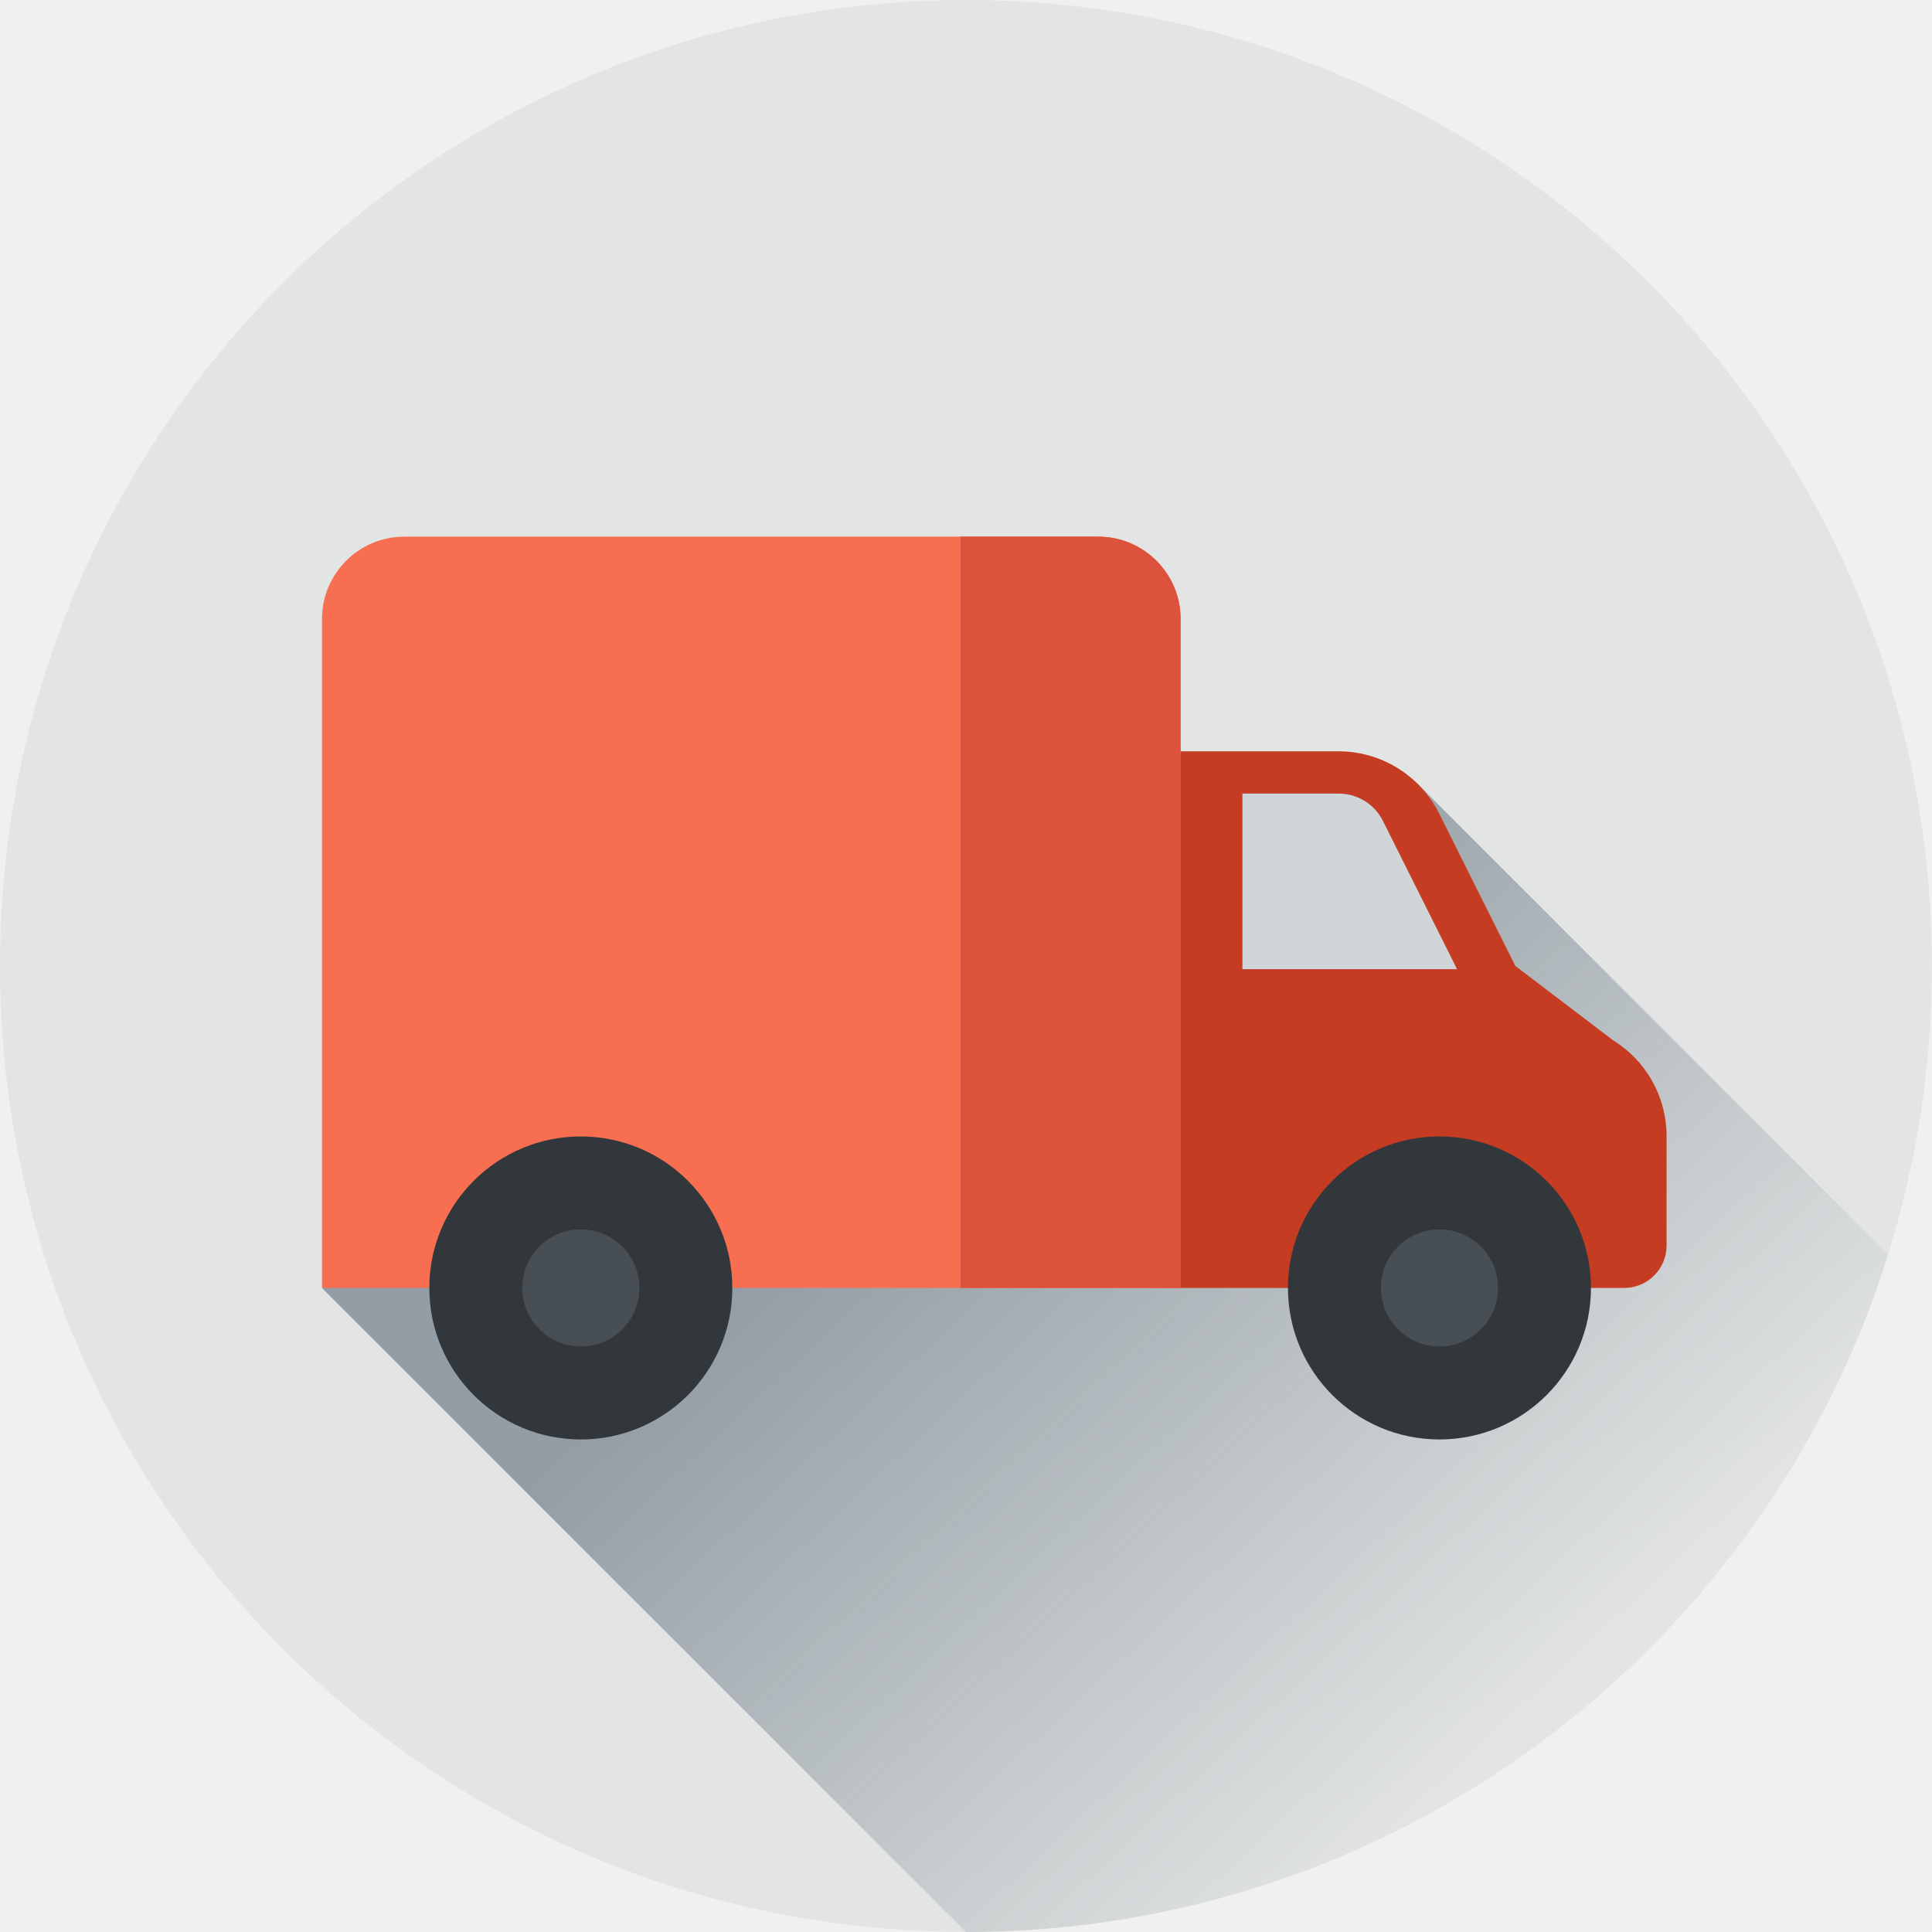
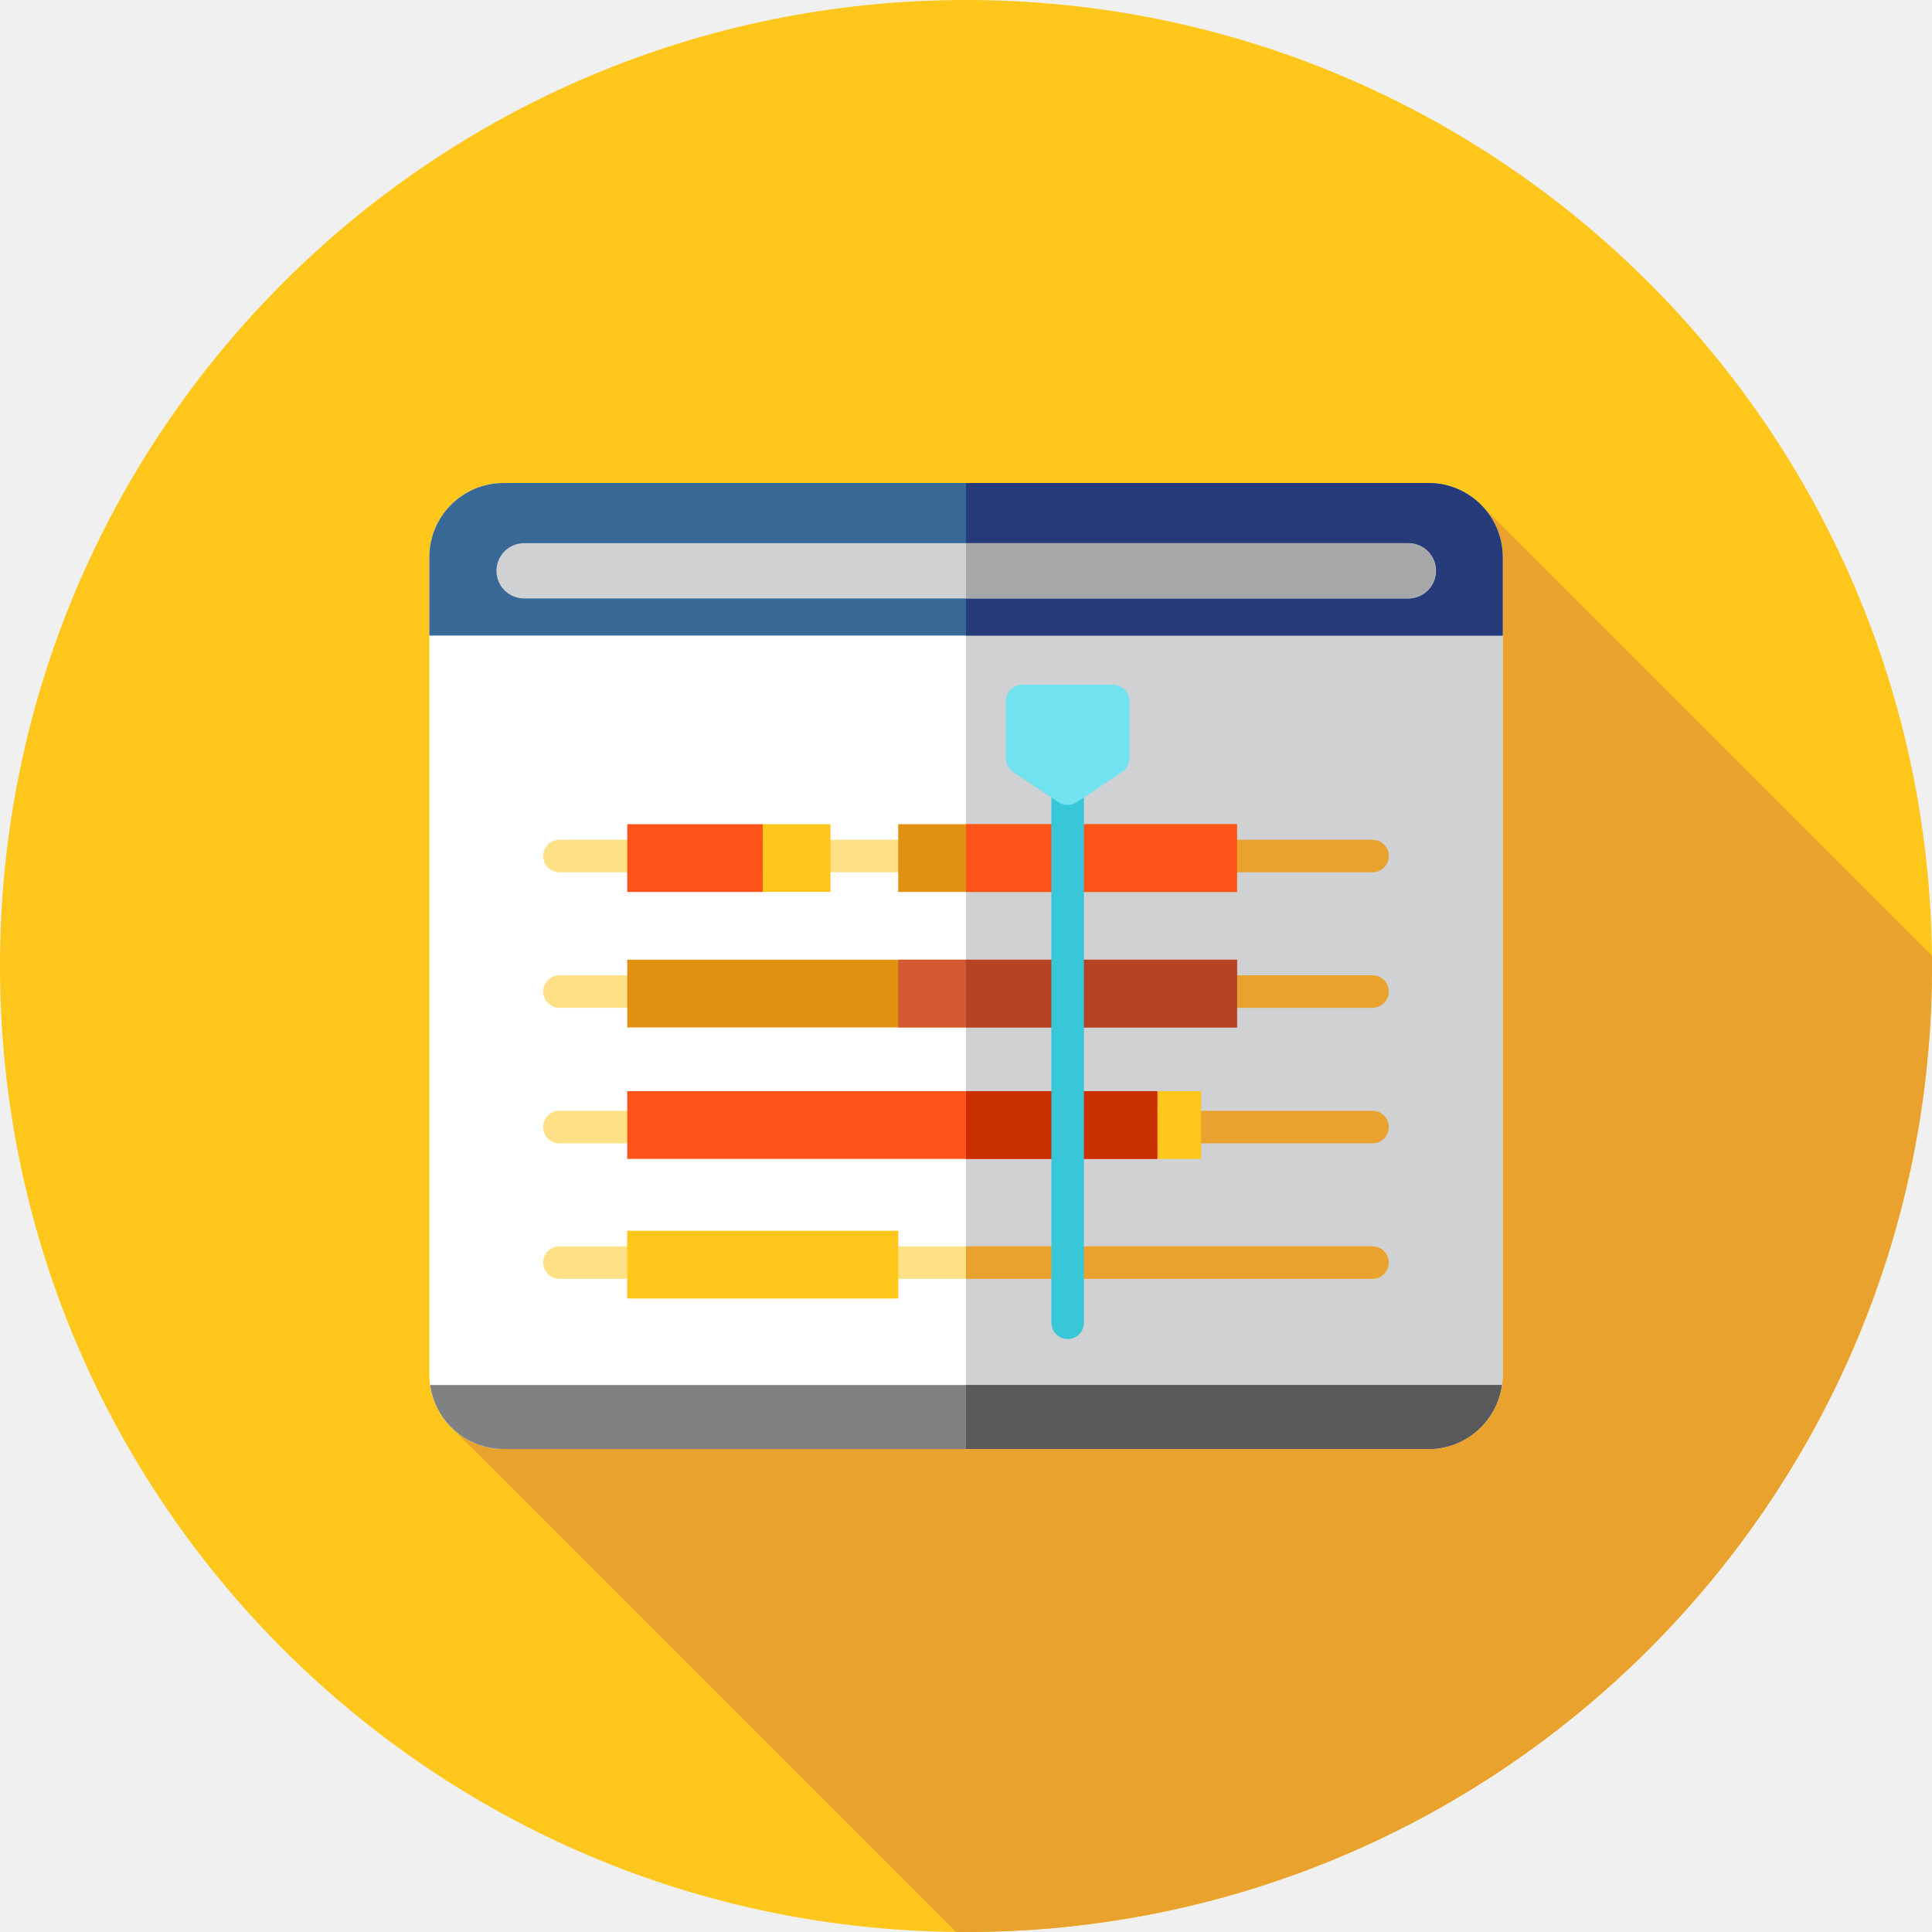
- <svg xmlns="http://www.w3.org/2000/svg" xmlns:xlink="http://www.w3.org/1999/xlink" height="32" width="32" id="Layer_1">
-   <defs id="defs3413">
-     <linearGradient id="linearGradient3438">
-       <stop id="stop3440" offset="0" stop-color="#929da5" />
-       <stop id="stop3442" offset="1" stop-color="#929da5" stop-opacity="0" />
-     </linearGradient>
-     <linearGradient gradientTransform="translate(0 -68)" gradientUnits="userSpaceOnUse" y2="54.877" x2="57.503" y1="44.464" x1="47.784" id="linearGradient3444" xlink:href="#linearGradient3438" />
-   </defs>
-   <g transform="translate(-32.075 41.68)" id="g3446">
-     <g id="g3339" transform="matrix(.10774 0 0 .10774 32.075 -41.68)">
-       <g id="g3341">
-         <g id="g3343">
-           <circle id="circle3345" r="148.5" cy="148.5" cx="148.5" fill="#e3e5e4" />
-         </g>
-       </g>
-     </g>
-     <path id="path3347" d="M55.538-28.714l-18.13 8.368L48.076-9.679c7.172 0 13.242-4.719 15.274-11.22l-7.811-7.815z" fill="url(#linearGradient3444)" />
-     <g id="g3349" transform="matrix(.10774 0 0 .10774 32.075 -41.68)">
-       <path id="path3351" d="M249.688 198h-72.395v-82.5h28.48a17.29 17.29 0 0 1 15.465 9.558l11.721 23.442 15.036 11.434a17.29 17.29 0 0 1 8.213 14.716v16.83a6.52 6.52 0 0 1-6.52 6.52z" fill="#c63c22" />
-     </g>
-     <g id="g3353" transform="matrix(.10774 0 0 .10774 32.075 -41.68)">
-       <path id="path3355" d="M181.5 198h-132V95.166c0-6.996 5.671-12.666 12.667-12.666h106.667c6.996 0 12.667 5.671 12.667 12.666V198h-.001z" fill="#f86e51" />
-     </g>
-     <g id="g3357" transform="matrix(.10774 0 0 .10774 32.075 -41.68)">
-       <path id="path3359" d="M181.5 95.167c0-6.996-5.671-12.667-12.667-12.667h-21.167V198H181.5V95.167z" fill="#dd523c" />
-     </g>
-     <g id="g3361" transform="matrix(.10774 0 0 .10774 32.075 -41.68)">
-       <path id="path3363" d="M212.597 126.195L224 149h-33v-27h14.81a7.588 7.588 0 0 1 6.787 4.195z" fill="#d0d5d9" />
-     </g>
-     <g id="g3365" transform="matrix(.10774 0 0 .10774 32.075 -41.68)">
-       <circle id="circle3367" r="23.291" cy="198" cx="89.291" fill="#32373b" />
-     </g>
-     <g id="g3369" transform="matrix(.10774 0 0 .10774 32.075 -41.68)">
-       <circle id="circle3371" r="9" cy="198" cx="89.291" fill="#484f54" />
-     </g>
-     <g id="g3373" transform="matrix(.10774 0 0 .10774 32.075 -41.68)">
-       <circle id="circle3375" r="23.291" cy="198" cx="221.291" fill="#32373b" />
-     </g>
-     <g id="g3377" transform="matrix(.10774 0 0 .10774 32.075 -41.68)">
-       <circle id="circle3379" r="9" cy="198" cx="221.292" fill="#484f54" />
-     </g>
+ <svg xmlns="http://www.w3.org/2000/svg" id="Layer_1" viewBox="0 0 512 512">
+   <circle cx="256" cy="256" r="256" fill="#ffc61b" />
+   <path d="M512 256c0-.91-.026-1.814-.034-2.722l-119.45-119.449-136.028 148.516-137.35 95.444 134.177 134.177c.896.009 1.788.034 2.688.034C397.384 512 512 397.384 512 256z" fill="#eaa22f" />
+   <path d="M378.54 384H133.458c-10.869 0-19.682-8.811-19.682-19.682V147.68c0-10.869 8.811-19.68 19.682-19.68H378.54c10.869 0 19.682 8.811 19.682 19.68v216.638c0 10.871-8.811 19.682-19.682 19.682z" fill="#fff" />
+   <path d="M378.54 128H256v256h122.54c10.869 0 19.682-8.811 19.682-19.682V147.682c0-10.871-8.811-19.682-19.682-19.682z" fill="#d0d1d3" />
+   <path d="M398.222 147.682c0-10.869-8.811-19.682-19.682-19.682H133.458c-10.869 0-19.68 8.811-19.68 19.682v20.744h284.444v-20.744z" fill="#386895" />
+   <path d="M398.222 147.682c0-10.869-8.811-19.682-19.682-19.682H256v40.426h142.222v-20.744z" fill="#273b7a" />
+   <path d="M113.988 367.049c1.333 9.575 9.528 16.951 19.47 16.951H378.54c9.942 0 18.137-7.378 19.47-16.951H113.988z" fill="#808183" />
+   <path d="M256 367.049V384h122.54c9.942 0 18.137-7.378 19.47-16.951H256z" fill="#59595b" />
+   <path d="M373.226 158.599H138.774a7.328 7.328 0 0 1 0-14.654h234.451a7.328 7.328 0 0 1 7.327 7.327 7.326 7.326 0 0 1-7.326 7.327z" fill="#d0d1d3" />
+   <path d="M373.226 143.946H256v14.653h117.226a7.327 7.327 0 0 0 0-14.653z" fill="#a6a8aa" />
+   <path d="M148.256 222.546c-2.381 0-4.31 1.929-4.31 4.31s1.929 4.31 4.31 4.31H256v-8.62H148.256z" fill="#fee187" />
+   <path d="M363.744 222.546H256v8.62h107.744c2.381 0 4.31-1.929 4.31-4.31s-1.929-4.31-4.31-4.31z" fill="#eaa22f" />
+   <path d="M148.256 258.46c-2.381 0-4.31 1.929-4.31 4.31s1.929 4.31 4.31 4.31H256v-8.62H148.256z" fill="#fee187" />
+   <path d="M363.744 258.46H256v8.62h107.744c2.381 0 4.31-1.929 4.31-4.31s-1.929-4.31-4.31-4.31z" fill="#eaa22f" />
+   <path d="M148.256 294.376c-2.381 0-4.31 1.929-4.31 4.31s1.929 4.31 4.31 4.31H256v-8.62H148.256z" fill="#fee187" />
+   <path d="M363.744 294.376H256v8.62h107.744c2.381 0 4.31-1.929 4.31-4.31s-1.929-4.31-4.31-4.31z" fill="#eaa22f" />
+   <path d="M363.744 338.91H148.256c-2.381 0-4.31-1.929-4.31-4.31s1.929-4.31 4.31-4.31h215.488c2.381 0 4.31 1.929 4.31 4.31s-1.929 4.31-4.31 4.31z" fill="#fee187" />
+   <path d="M363.744 330.29H256v8.62h107.744c2.381 0 4.31-1.929 4.31-4.31s-1.929-4.31-4.31-4.31z" fill="#eaa22f" />
+   <path fill="#e09112" d="M238.037 218.419h89.781v17.958h-89.781z" />
+   <path fill="#ff5419" d="M256 218.419h71.828v17.958H256z" />
+   <path fill="#e09112" d="M166.219 254.328H256v17.958h-89.781z" />
+   <path fill="#d35933" d="M238.037 254.328h89.781v17.958h-89.781z" />
+   <path fill="#b54324" d="M256 254.328h71.828v17.958H256z" />
+   <g fill="#ffc61b">
+     <path d="M202.128 218.419h17.958v17.958h-17.958zM166.219 326.163h71.83v17.958h-71.83z" />
  </g>
+   <path fill="#ff5419" d="M166.219 218.419h35.914v17.958h-35.914z" />
+   <path fill="#ffc61b" d="M306.7 289.168h11.609v17.958H306.7z" />
+   <path fill="#ff5419" d="M166.219 289.168H306.7v17.958H166.219z" />
+   <path fill="#c92f00" d="M256 289.168h50.697v17.958H256z" />
+   <path d="M282.936 354.856a4.31 4.31 0 0 1-4.31-4.31V210.91a4.31 4.31 0 0 1 4.31-4.31 4.31 4.31 0 0 1 4.31 4.31v139.636a4.31 4.31 0 0 1-4.31 4.31z" fill="#38c6d9" />
+   <path d="M297.348 204.602l-11.966 7.977a4.41 4.41 0 0 1-4.894 0l-11.966-7.977a4.413 4.413 0 0 1-1.964-3.67v-15.063a4.412 4.412 0 0 1 4.411-4.411H294.9a4.412 4.412 0 0 1 4.411 4.411v15.063a4.407 4.407 0 0 1-1.963 3.67z" fill="#71e2ef" />
</svg>
